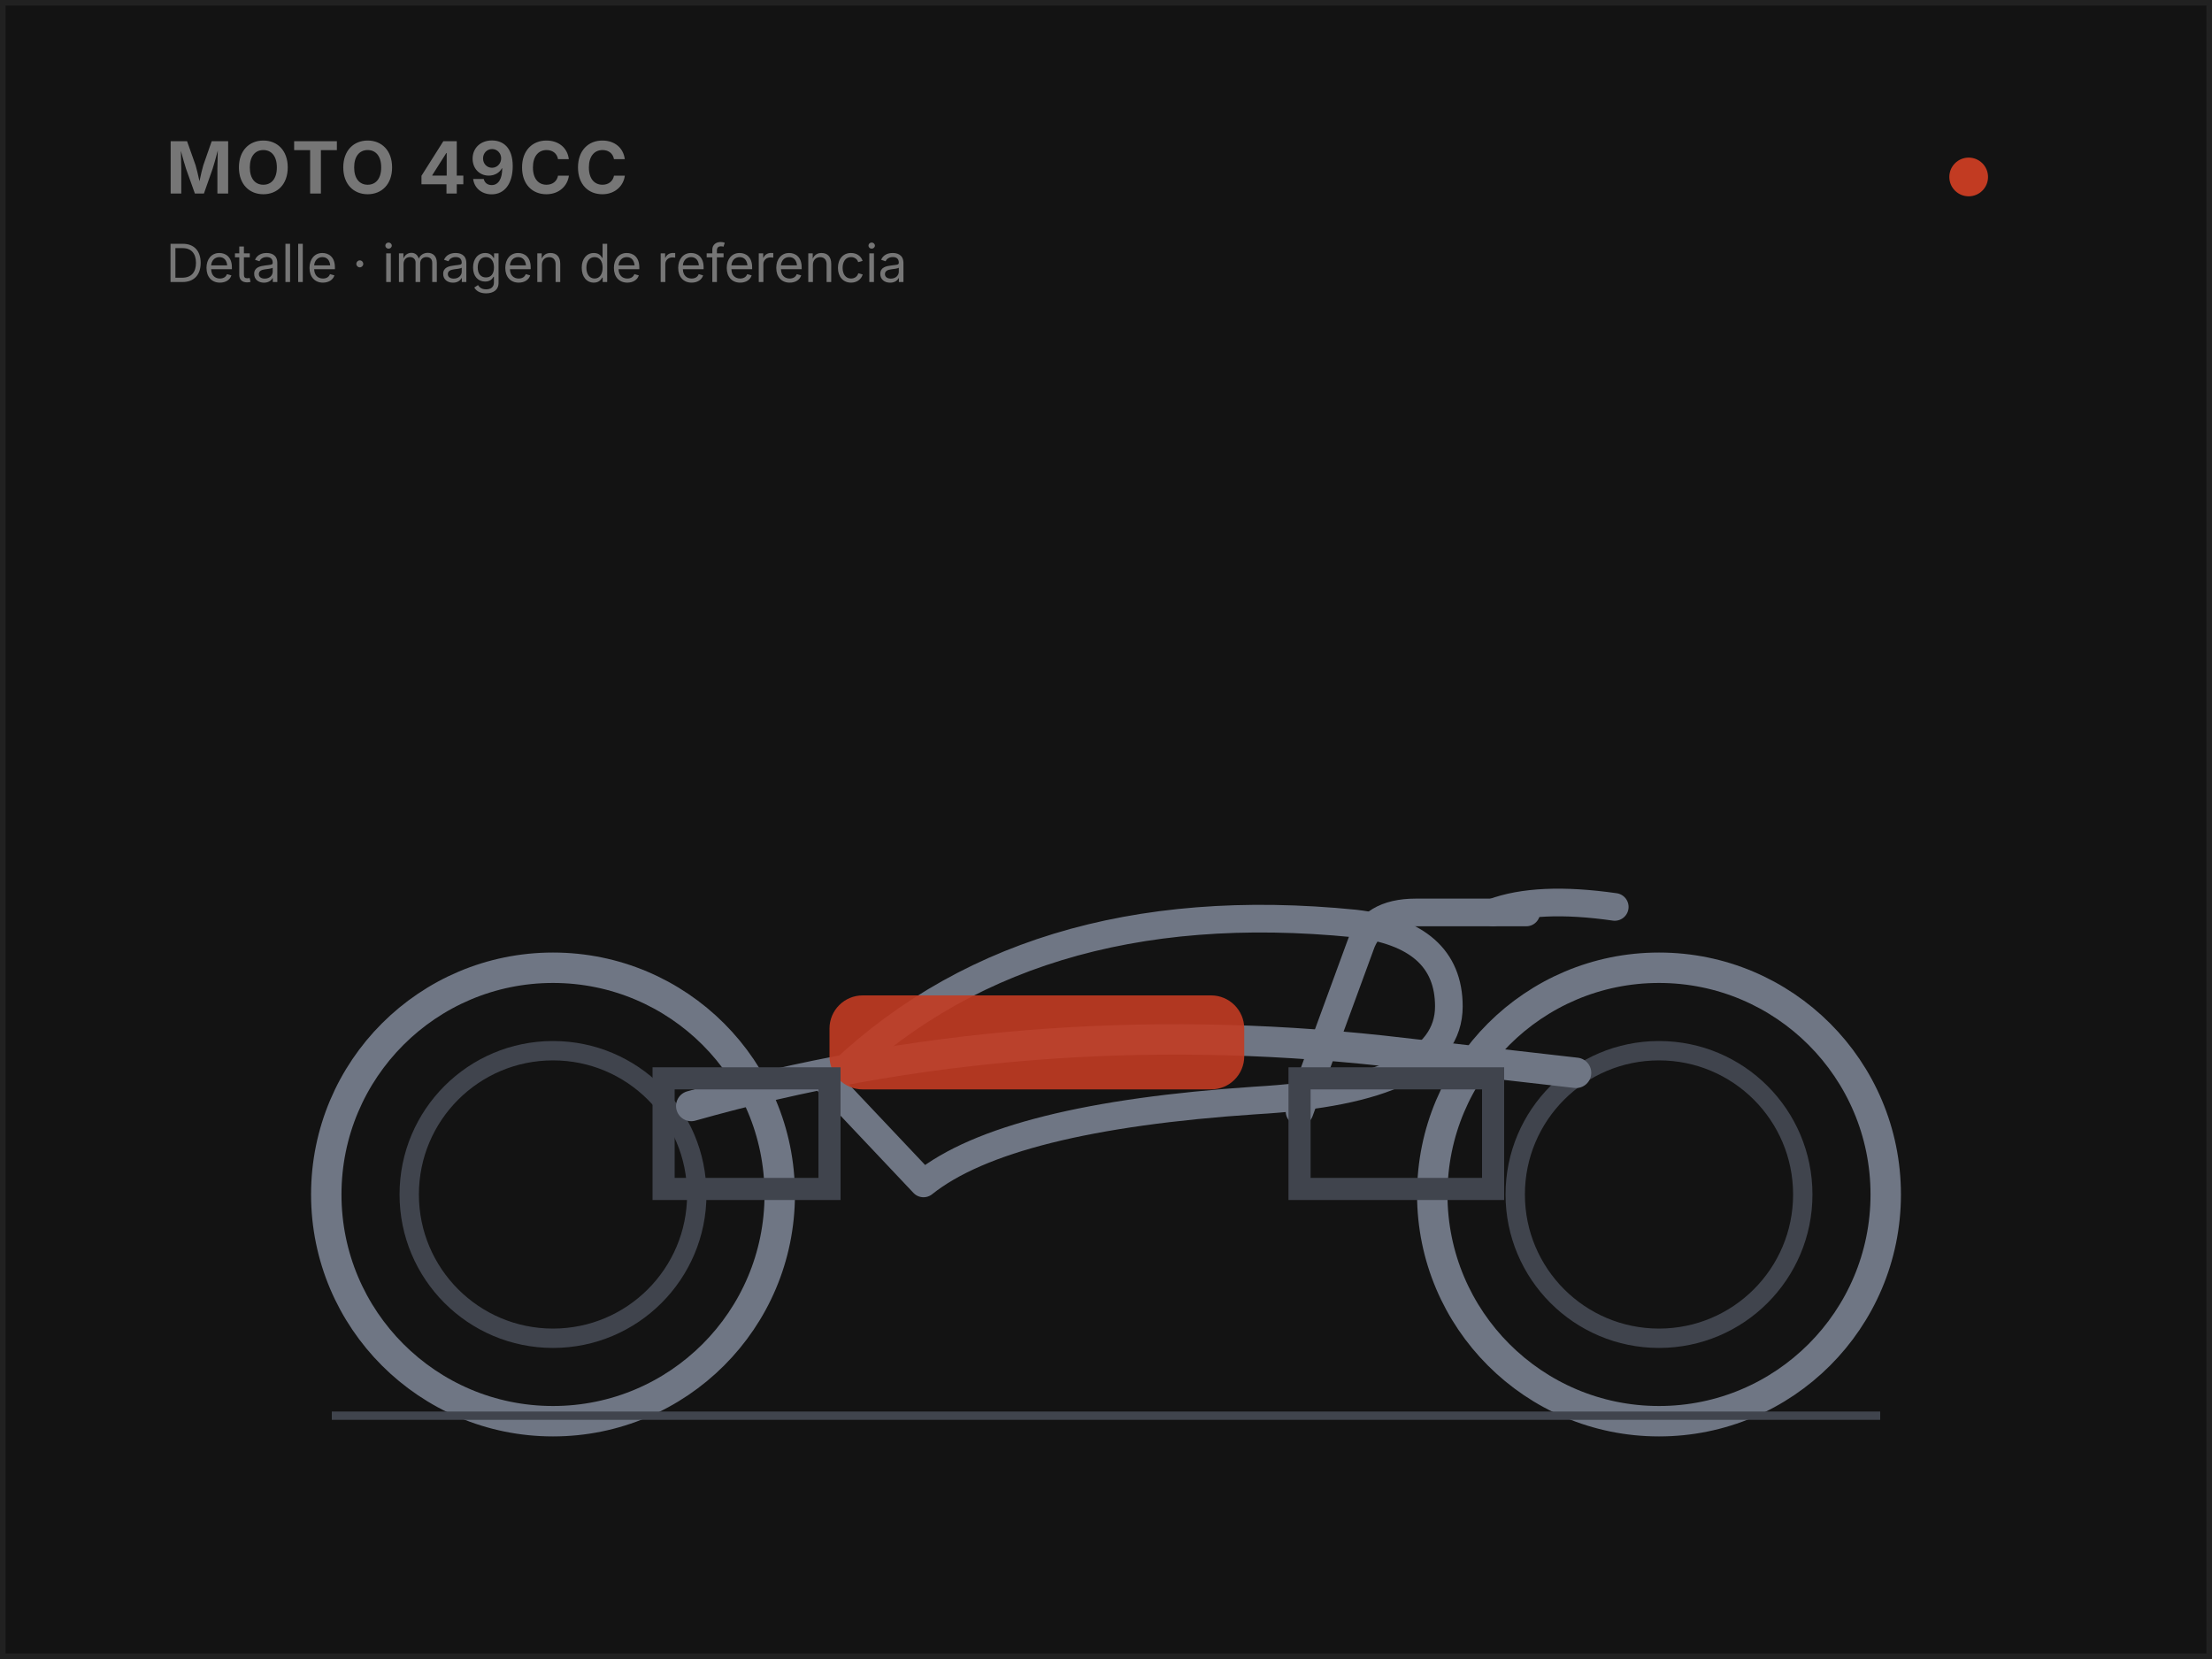
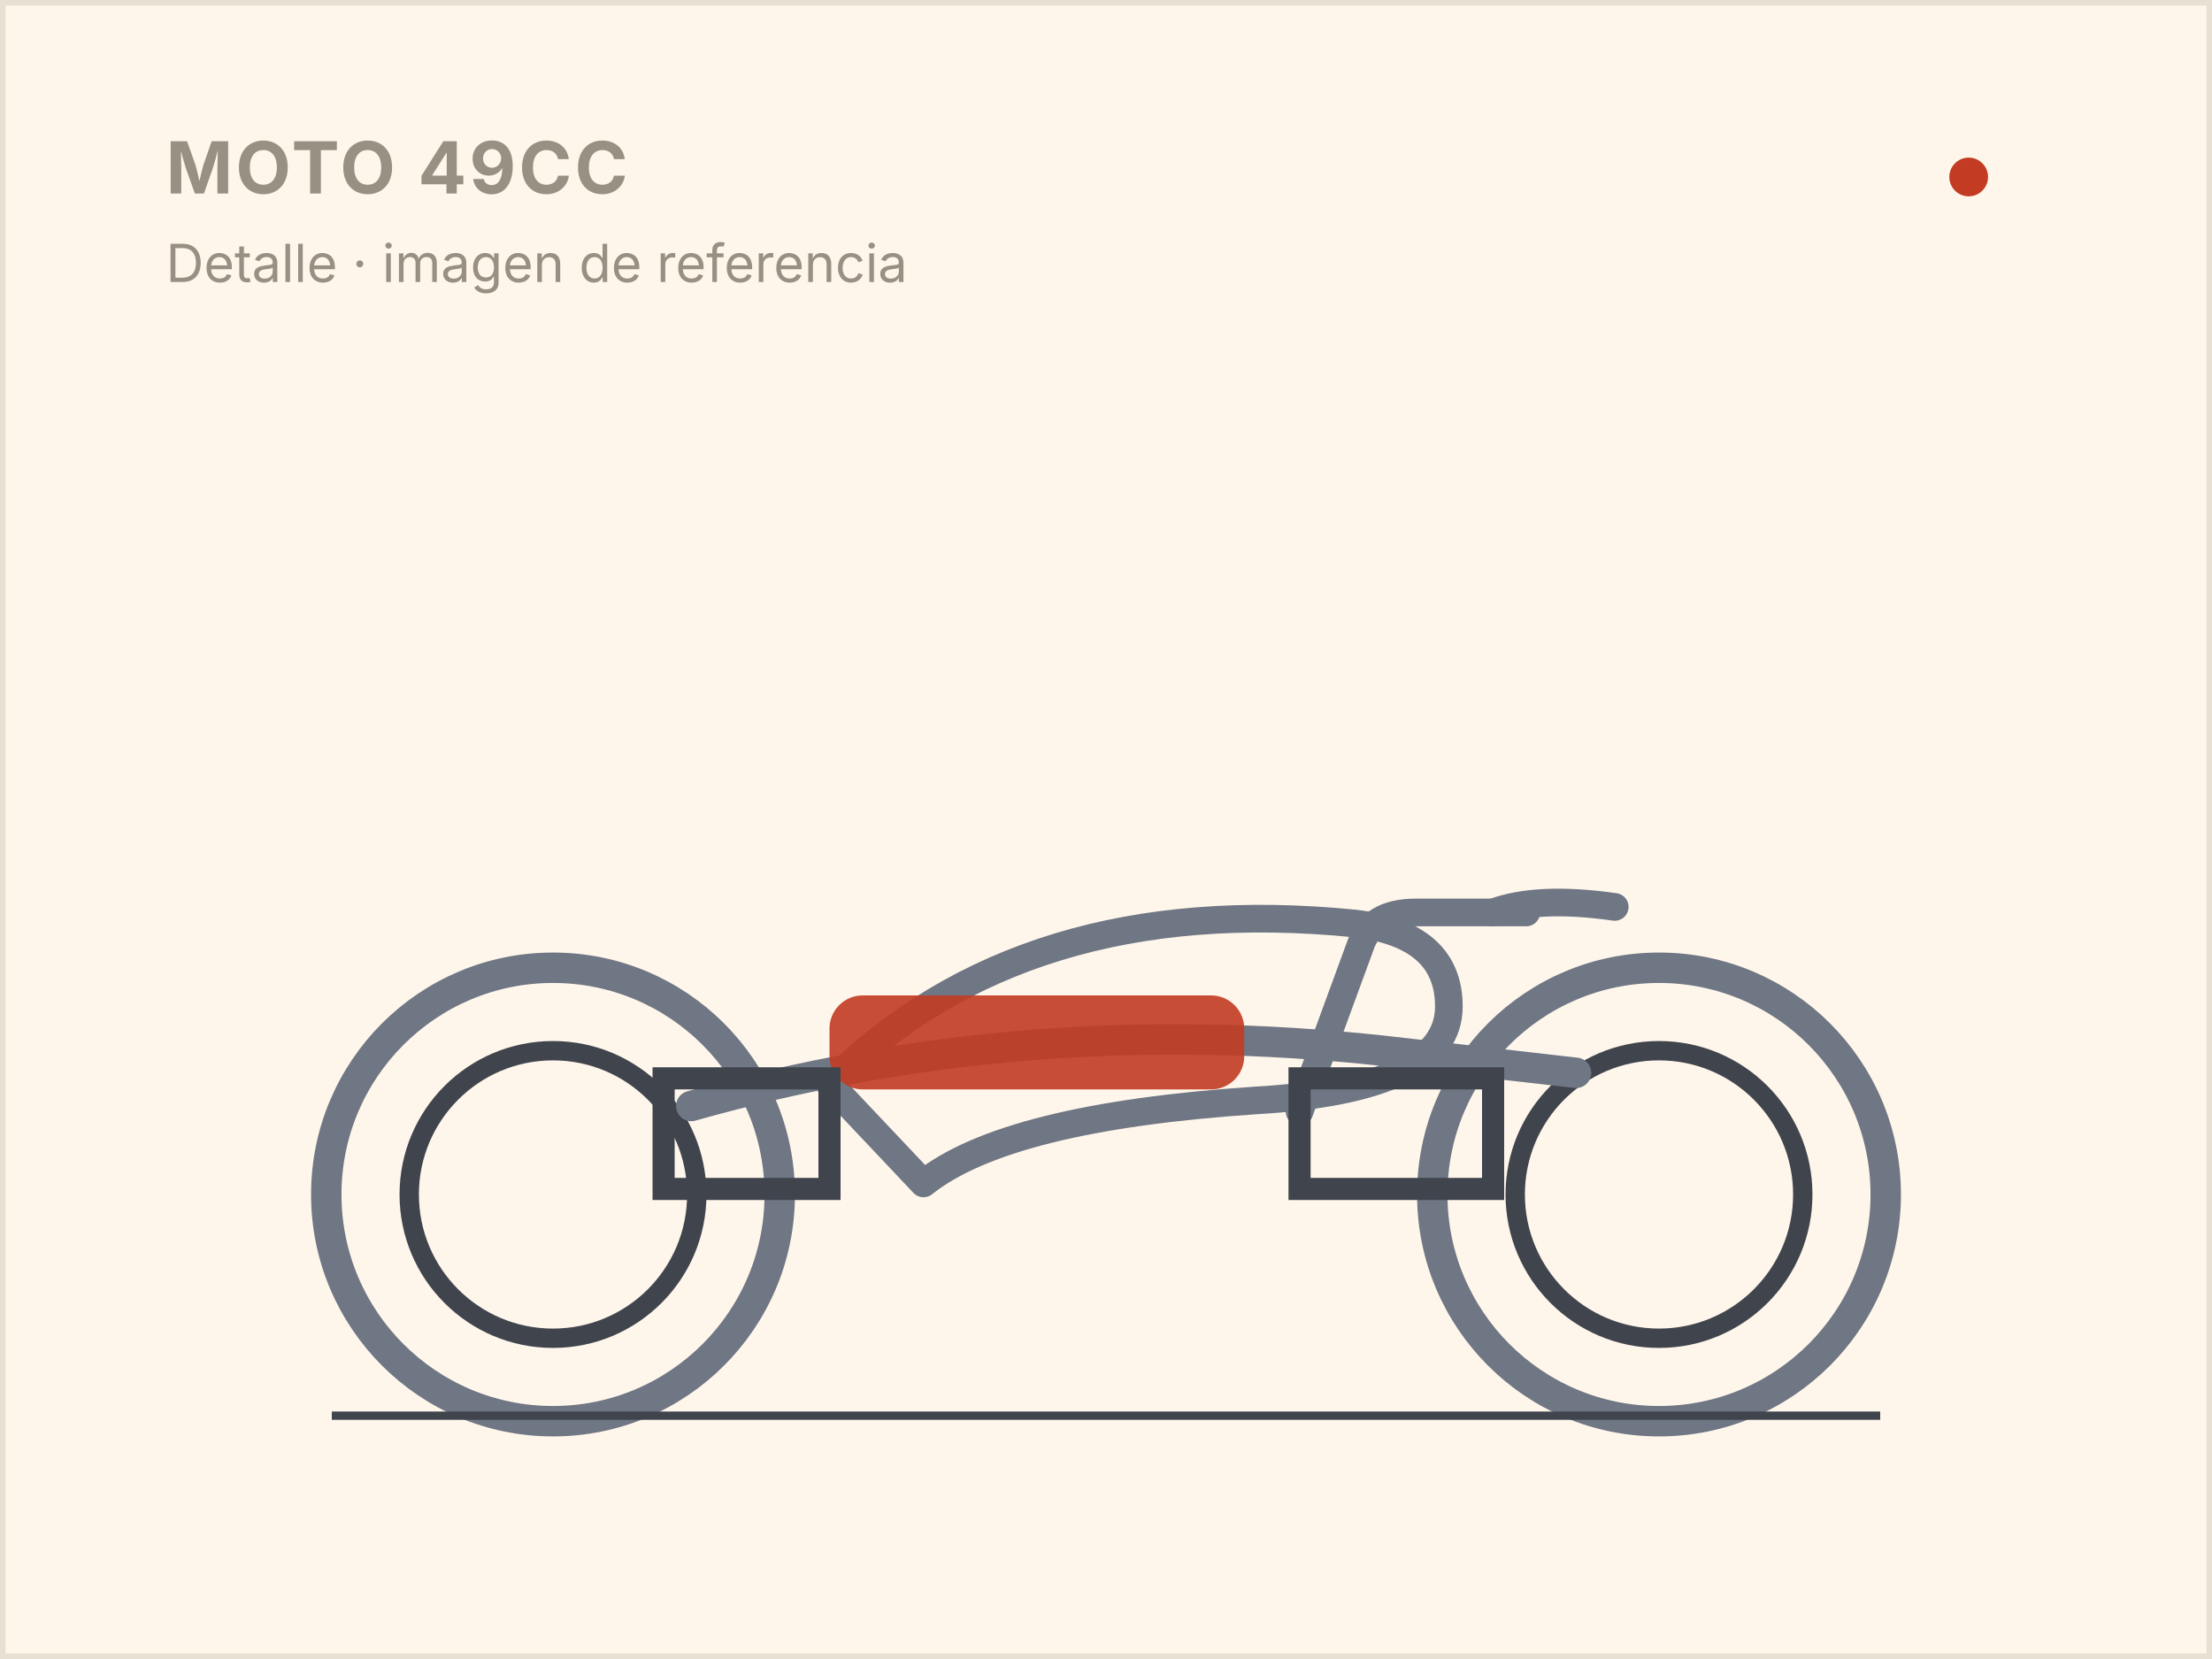
<svg xmlns="http://www.w3.org/2000/svg" viewBox="0 0 800 600" width="800" height="600" role="img" aria-label="Moto 49cc - imagen de referencia">
-   <rect width="800" height="600" fill="#131313" />
-   <rect x="1" y="1" width="798" height="598" fill="none" stroke="rgba(255,255,255,0.06)" stroke-width="2" />
+   <rect width="800" height="600" fill="#FFF6EB" />
+   <rect x="1" y="1" width="798" height="598" fill="none" stroke="rgba(30,22,8,0.10)" stroke-width="2" />
  <circle cx="200" cy="432" r="82" fill="none" stroke="#6f7684" stroke-width="11" />
  <circle cx="200" cy="432" r="52" fill="none" stroke="#40444d" stroke-width="7" />
  <circle cx="600" cy="432" r="82" fill="none" stroke="#6f7684" stroke-width="11" />
  <circle cx="600" cy="432" r="52" fill="none" stroke="#40444d" stroke-width="7" />
  <path d="M250 400 q 120 -34 250 -20 l 70 8" fill="none" stroke="#6f7684" stroke-width="11" stroke-linecap="round" />
  <path d="M300 392 q 70 -70 190 -58 q 34 4 34 30 q 0 30 -70 34 q -90 6 -120 30 Z" fill="none" stroke="#6f7684" stroke-width="10" stroke-linejoin="round" />
  <rect x="300" y="360" width="150" height="34" rx="12" fill="#C23B22" opacity="0.9" />
  <path d="M470 402 l 22 -60 q 4 -12 20 -12 h 40" fill="none" stroke="#6f7684" stroke-width="10" stroke-linecap="round" />
  <path d="M540 330 q 16 -6 44 -2" fill="none" stroke="#6f7684" stroke-width="10" stroke-linecap="round" />
  <path d="M240 430 h60 v-40 h-60 Z" fill="none" stroke="#40444d" stroke-width="8" />
  <path d="M470 430 h70 v-40 h-70 Z" fill="none" stroke="#40444d" stroke-width="8" />
  <line x1="120" y1="512" x2="680" y2="512" stroke="#40444d" stroke-width="3" />
-   <g font-family="Inter, system-ui, sans-serif" fill="rgba(255,255,255,0.42)">
+   <g font-family="Inter, system-ui, sans-serif" fill="rgba(30,22,8,0.45)">
    <text x="60" y="70" font-size="26" font-weight="700" letter-spacing="1">MOTO 49CC</text>
    <text x="60" y="102" font-size="19">Detalle · imagen de referencia</text>
  </g>
  <circle cx="712" cy="64" r="7" fill="#C23B22" />
</svg>
